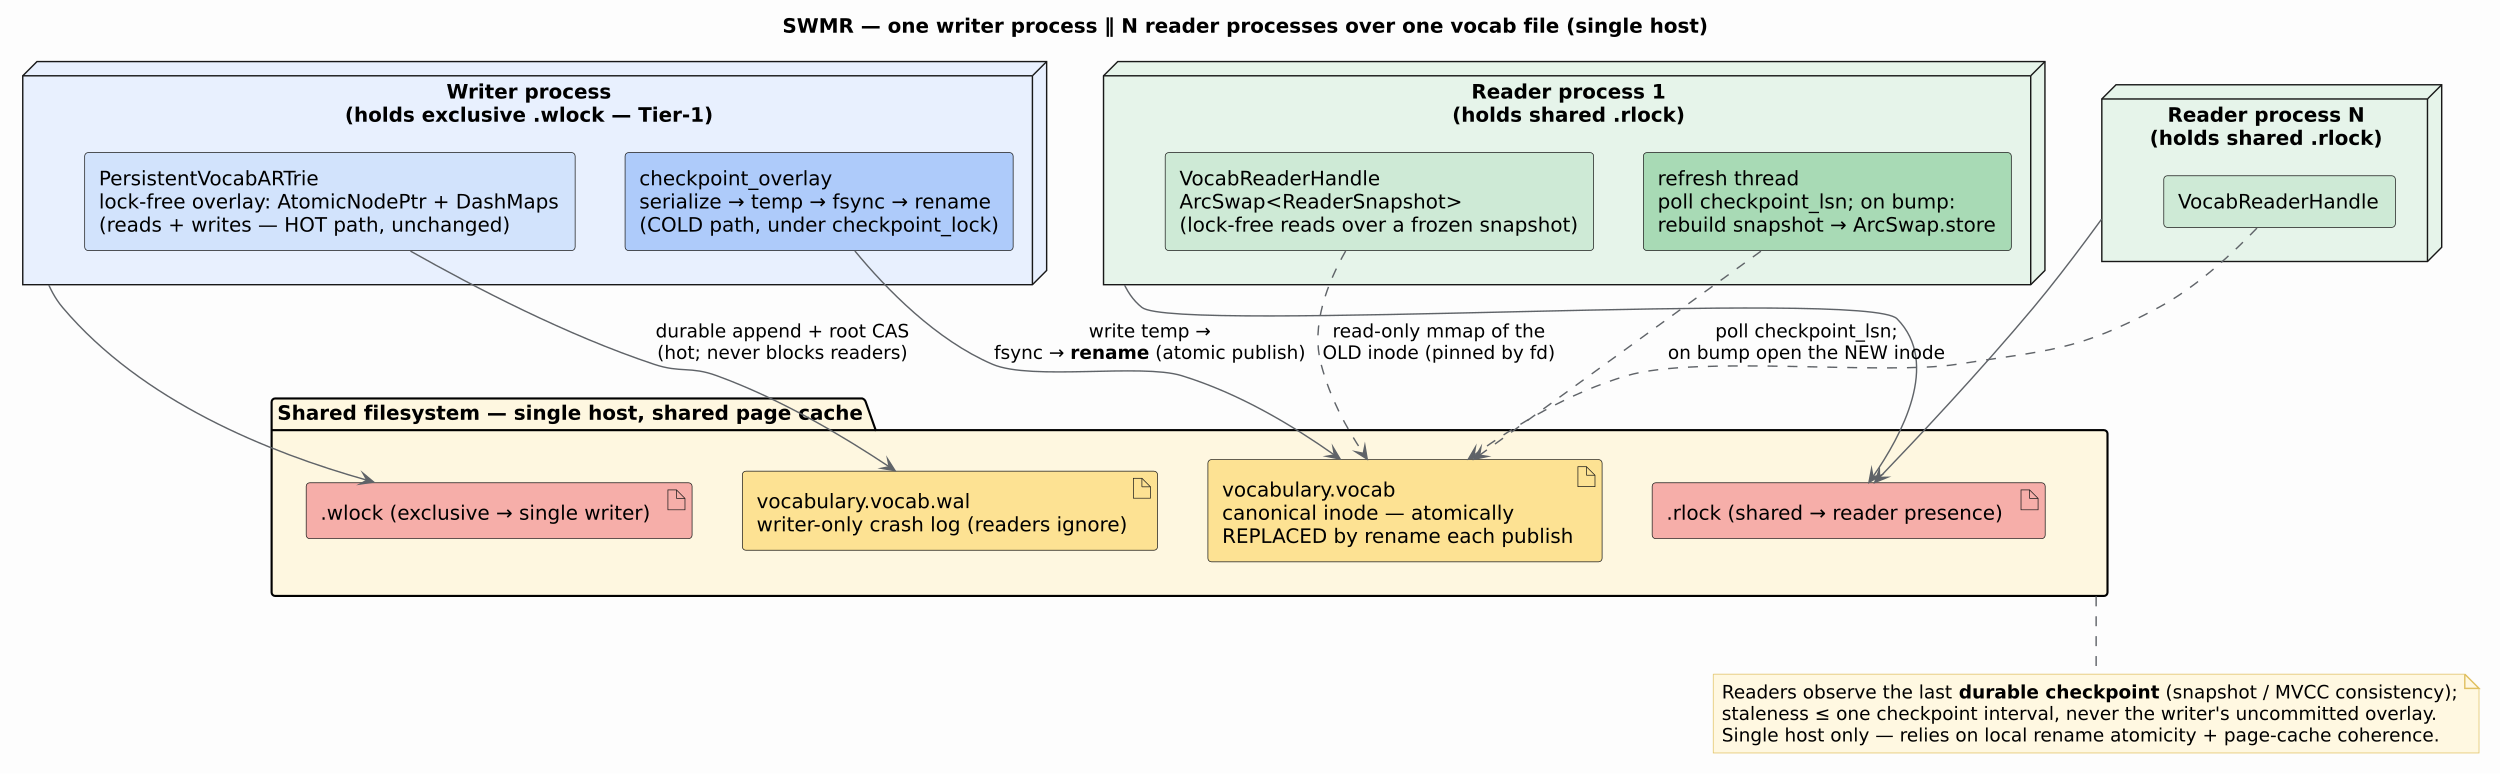
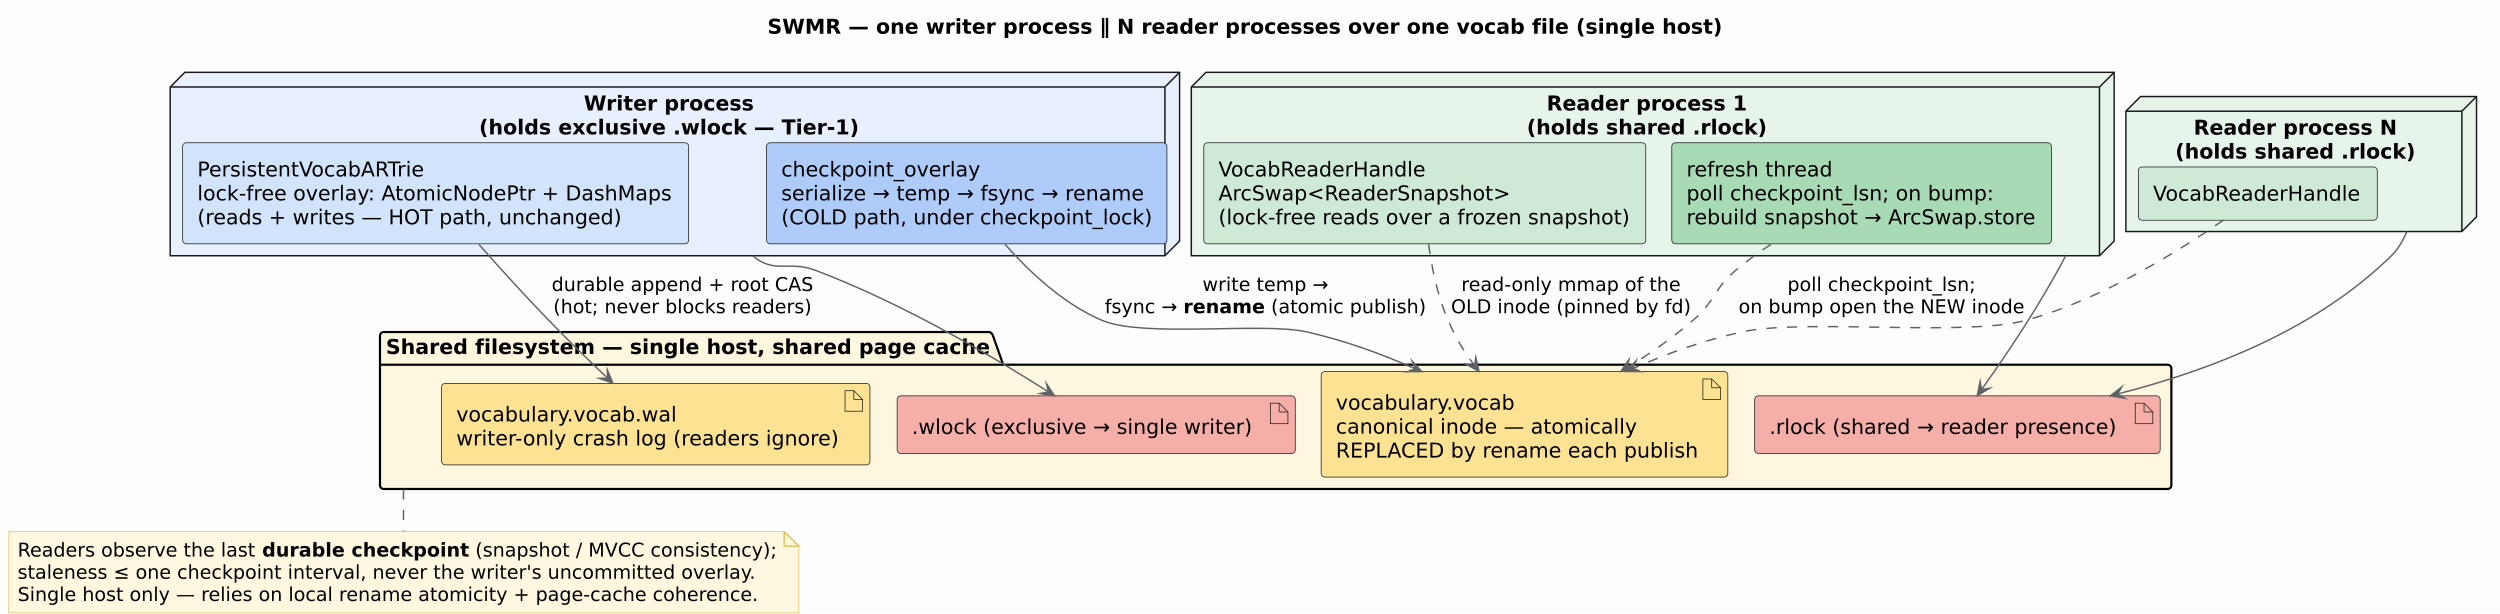
- <svg xmlns="http://www.w3.org/2000/svg" contentStyleType="text/css" data-diagram-type="DESCRIPTION" height="544px" preserveAspectRatio="none" style="width:1758px;height:544px;background:#FDFDFD;" version="1.1" viewBox="0 0 1758 544" width="1758px" zoomAndPan="magnify">
+ <svg xmlns="http://www.w3.org/2000/svg" contentStyleType="text/css" data-diagram-type="DESCRIPTION" height="418px" preserveAspectRatio="none" style="width:1704px;height:418px;background:#FDFDFD;" version="1.1" viewBox="0 0 1704 418" width="1704px" zoomAndPan="magnify">
  <defs />
  <g>
-     <rect fill="#FDFDFD" height="544" style="stroke:none;stroke-width:1;" width="1758" x="0" y="0" />
-     <g class="title" data-source-line="12">
-       <text fill="#000000" font-family="'DejaVu Sans'" font-size="14" font-weight="700" lengthAdjust="spacing" textLength="650.843" x="550.2" y="22.995">SWMR — one writer process ∥ N reader processes over one vocab file (single host)</text>
+     <rect fill="#FDFDFD" height="418" style="stroke:none;stroke-width:1;" width="1704" x="0" y="0" />
+     <g class="title" data-source-line="13">
+       <text fill="#000000" font-family="'DejaVu Sans'" font-size="14" font-weight="700" lengthAdjust="spacing" textLength="650.843" x="523.079" y="22.995">SWMR — one writer process ∥ N reader processes over one vocab file (single host)</text>
    </g>
-     <g class="cluster" data-qualified-name="W" data-source-line="14" id="ent0001">
-       <polygon fill="#E8F0FE" points="16,53.297,26,43.297,736,43.297,736,190.187,726,200.187,16,200.187,16,53.297" style="stroke:#181818;stroke-width:1;stroke-linejoin:miter;stroke-miterlimit:10;" />
-       <line style="stroke:#181818;stroke-width:1;" x1="726" x2="736" y1="53.297" y2="43.297" />
-       <line style="stroke:#181818;stroke-width:1;" x1="16" x2="726" y1="53.297" y2="53.297" />
-       <line style="stroke:#181818;stroke-width:1;" x1="726" x2="726" y1="53.297" y2="200.187" />
-       <text fill="#000000" font-family="'DejaVu Sans'" font-size="14" font-weight="700" lengthAdjust="spacing" textLength="116.115" x="313.942" y="69.292">Writer process</text>
-       <text fill="#000000" font-family="'DejaVu Sans'" font-size="14" font-weight="700" lengthAdjust="spacing" textLength="258.952" x="242.524" y="85.589">(holds exclusive .wlock — Tier-1)</text>
+     <g class="cluster" data-qualified-name="W" data-source-line="15" id="ent0001">
+       <polygon fill="#E8F0FE" points="116,59.297,126,49.297,804,49.297,804,164.297,794,174.297,116,174.297,116,59.297" style="stroke:#181818;stroke-width:1;stroke-linejoin:miter;stroke-miterlimit:10;" />
+       <line style="stroke:#181818;stroke-width:1;" x1="794" x2="804" y1="59.297" y2="49.297" />
+       <line style="stroke:#181818;stroke-width:1;" x1="116" x2="794" y1="59.297" y2="59.297" />
+       <line style="stroke:#181818;stroke-width:1;" x1="794" x2="794" y1="59.297" y2="174.297" />
+       <text fill="#000000" font-family="'DejaVu Sans'" font-size="14" font-weight="700" lengthAdjust="spacing" textLength="116.115" x="397.942" y="75.292">Writer process</text>
+       <text fill="#000000" font-family="'DejaVu Sans'" font-size="14" font-weight="700" lengthAdjust="spacing" textLength="258.952" x="326.524" y="91.589">(holds exclusive .wlock — Tier-1)</text>
    </g>
-     <g class="cluster" data-qualified-name="R1" data-source-line="19" id="ent0004">
-       <polygon fill="#E6F4EA" points="776,53.297,786,43.297,1438,43.297,1438,190.187,1428,200.187,776,200.187,776,53.297" style="stroke:#181818;stroke-width:1;stroke-linejoin:miter;stroke-miterlimit:10;" />
-       <line style="stroke:#181818;stroke-width:1;" x1="1428" x2="1438" y1="53.297" y2="43.297" />
-       <line style="stroke:#181818;stroke-width:1;" x1="776" x2="1428" y1="53.297" y2="53.297" />
-       <line style="stroke:#181818;stroke-width:1;" x1="1428" x2="1428" y1="53.297" y2="200.187" />
-       <text fill="#000000" font-family="'DejaVu Sans'" font-size="14" font-weight="700" lengthAdjust="spacing" textLength="136.637" x="1034.682" y="69.292">Reader process 1</text>
-       <text fill="#000000" font-family="'DejaVu Sans'" font-size="14" font-weight="700" lengthAdjust="spacing" textLength="163.7" x="1021.15" y="85.589">(holds shared .rlock)</text>
+     <g class="cluster" data-qualified-name="R1" data-source-line="20" id="ent0004">
+       <polygon fill="#E6F4EA" points="812,59.297,822,49.297,1441,49.297,1441,164.297,1431,174.297,812,174.297,812,59.297" style="stroke:#181818;stroke-width:1;stroke-linejoin:miter;stroke-miterlimit:10;" />
+       <line style="stroke:#181818;stroke-width:1;" x1="1431" x2="1441" y1="59.297" y2="49.297" />
+       <line style="stroke:#181818;stroke-width:1;" x1="812" x2="1431" y1="59.297" y2="59.297" />
+       <line style="stroke:#181818;stroke-width:1;" x1="1431" x2="1431" y1="59.297" y2="174.297" />
+       <text fill="#000000" font-family="'DejaVu Sans'" font-size="14" font-weight="700" lengthAdjust="spacing" textLength="136.637" x="1054.182" y="75.292">Reader process 1</text>
+       <text fill="#000000" font-family="'DejaVu Sans'" font-size="14" font-weight="700" lengthAdjust="spacing" textLength="163.7" x="1040.65" y="91.589">(holds shared .rlock)</text>
    </g>
-     <g class="cluster" data-qualified-name="RN" data-source-line="24" id="ent0007">
-       <polygon fill="#E6F4EA" points="1478,69.597,1488,59.597,1717,59.597,1717,173.887,1707,183.887,1478,183.887,1478,69.597" style="stroke:#181818;stroke-width:1;stroke-linejoin:miter;stroke-miterlimit:10;" />
-       <line style="stroke:#181818;stroke-width:1;" x1="1707" x2="1717" y1="69.597" y2="59.597" />
-       <line style="stroke:#181818;stroke-width:1;" x1="1478" x2="1707" y1="69.597" y2="69.597" />
-       <line style="stroke:#181818;stroke-width:1;" x1="1707" x2="1707" y1="69.597" y2="183.887" />
-       <text fill="#000000" font-family="'DejaVu Sans'" font-size="14" font-weight="700" lengthAdjust="spacing" textLength="138.612" x="1524.194" y="85.592">Reader process N</text>
-       <text fill="#000000" font-family="'DejaVu Sans'" font-size="14" font-weight="700" lengthAdjust="spacing" textLength="163.7" x="1511.65" y="101.889">(holds shared .rlock)</text>
+     <g class="cluster" data-qualified-name="RN" data-source-line="25" id="ent0007">
+       <polygon fill="#E6F4EA" points="1449,75.797,1459,65.797,1688,65.797,1688,147.797,1678,157.797,1449,157.797,1449,75.797" style="stroke:#181818;stroke-width:1;stroke-linejoin:miter;stroke-miterlimit:10;" />
+       <line style="stroke:#181818;stroke-width:1;" x1="1678" x2="1688" y1="75.797" y2="65.797" />
+       <line style="stroke:#181818;stroke-width:1;" x1="1449" x2="1678" y1="75.797" y2="75.797" />
+       <line style="stroke:#181818;stroke-width:1;" x1="1678" x2="1678" y1="75.797" y2="157.797" />
+       <text fill="#000000" font-family="'DejaVu Sans'" font-size="14" font-weight="700" lengthAdjust="spacing" textLength="138.612" x="1495.194" y="91.792">Reader process N</text>
+       <text fill="#000000" font-family="'DejaVu Sans'" font-size="14" font-weight="700" lengthAdjust="spacing" textLength="163.7" x="1482.65" y="108.089">(holds shared .rlock)</text>
    </g>
-     <g class="cluster" data-qualified-name="FS" data-source-line="28" id="ent0009">
-       <path d="M193.5,280.187 L606.29,280.187 A3.75,3.75 0 0 1 608.79,282.687 L615.79,302.484 L1479.5,302.484 A2.5,2.5 0 0 1 1482,304.984 L1482,416.577 A2.5,2.5 0 0 1 1479.5,419.077 L193.5,419.077 A2.5,2.5 0 0 1 191,416.577 L191,282.687 A2.5,2.5 0 0 1 193.5,280.187" fill="#FEF7E0" style="stroke:#000000;stroke-width:1.5;" />
-       <line style="stroke:#000000;stroke-width:1.5;" x1="191" x2="615.79" y1="302.484" y2="302.484" />
-       <text fill="#000000" font-family="'DejaVu Sans'" font-size="14" font-weight="700" lengthAdjust="spacing" textLength="411.79" x="195" y="295.182">Shared filesystem — single host, shared page cache</text>
+     <g class="cluster" data-qualified-name="FS" data-source-line="29" id="ent0009">
+       <path d="M261.5,226.297 L674.29,226.297 A3.75,3.75 0 0 1 676.79,228.797 L683.79,248.594 L1477.5,248.594 A2.5,2.5 0 0 1 1480,251.094 L1480,330.797 A2.5,2.5 0 0 1 1477.5,333.297 L261.5,333.297 A2.5,2.5 0 0 1 259,330.797 L259,228.797 A2.5,2.5 0 0 1 261.5,226.297" fill="#FEF7E0" style="stroke:#000000;stroke-width:1.5;" />
+       <line style="stroke:#000000;stroke-width:1.5;" x1="259" x2="683.79" y1="248.594" y2="248.594" />
+       <text fill="#000000" font-family="'DejaVu Sans'" font-size="14" font-weight="700" lengthAdjust="spacing" textLength="411.79" x="263" y="241.292">Shared filesystem — single host, shared page cache</text>
    </g>
-     <g class="entity" data-qualified-name="W.WT" data-source-line="15" id="ent0002">
-       <rect fill="#D2E3FC" height="68.891" rx="2.5" ry="2.5" style="stroke:#181818;stroke-width:0.5;" width="344.892" x="59.55" y="107.297" />
-       <text fill="#000000" font-family="'DejaVu Sans'" font-size="14" lengthAdjust="spacing" textLength="159.175" x="69.55" y="130.292">PersistentVocabARTrie</text>
-       <text fill="#000000" font-family="'DejaVu Sans'" font-size="14" lengthAdjust="spacing" textLength="324.892" x="69.55" y="146.589">lock-free overlay: AtomicNodePtr + DashMaps</text>
-       <text fill="#000000" font-family="'DejaVu Sans'" font-size="14" lengthAdjust="spacing" textLength="289.509" x="69.55" y="162.886">(reads + writes — HOT path, unchanged)</text>
+     <g class="entity" data-qualified-name="GMN22" data-source-line="46" id="ent0023">
+       <path d="M6,362.297 L6,417.695 L544.493,417.695 L544.493,372.297 L534.493,362.297 L6,362.297" fill="#FFF8E1" style="stroke:#E0C060;stroke-width:0.5;" />
+       <path d="M534.493,362.297 L534.493,372.297 L544.493,372.297 L534.493,362.297" fill="#FFF8E1" style="stroke:#E0C060;stroke-width:1;" />
+       <text fill="#000000" font-family="'DejaVu Sans'" font-size="13" lengthAdjust="spacing" textLength="162.557" x="12" y="379.364">Readers observe the last</text>
+       <text fill="#000000" font-family="'DejaVu Sans'" font-size="13" font-weight="700" lengthAdjust="spacing" textLength="141.14" x="178.69" y="379.364">durable checkpoint</text>
+       <text fill="#000000" font-family="'DejaVu Sans'" font-size="13" lengthAdjust="spacing" textLength="205.531" x="323.962" y="379.364">(snapshot / MVCC consistency);</text>
+       <text fill="#000000" font-family="'DejaVu Sans'" font-size="13" lengthAdjust="spacing" textLength="504.753" x="12" y="394.497">staleness ≤ one checkpoint interval, never the writer's uncommitted overlay.</text>
+       <text fill="#000000" font-family="'DejaVu Sans'" font-size="13" lengthAdjust="spacing" textLength="505.603" x="12" y="409.629">Single host only — relies on local rename atomicity + page-cache coherence.</text>
    </g>
-     <g class="entity" data-qualified-name="W.WC" data-source-line="16" id="ent0003">
-       <rect fill="#AECBFA" height="68.891" rx="2.5" ry="2.5" style="stroke:#181818;stroke-width:0.5;" width="272.882" x="439.56" y="107.297" />
-       <text fill="#000000" font-family="'DejaVu Sans'" font-size="14" lengthAdjust="spacing" textLength="135.666" x="449.56" y="130.292">checkpoint_overlay</text>
-       <text fill="#000000" font-family="'DejaVu Sans'" font-size="14" lengthAdjust="spacing" textLength="247.543" x="449.56" y="146.589">serialize → temp → fsync → rename</text>
-       <text fill="#000000" font-family="'DejaVu Sans'" font-size="14" lengthAdjust="spacing" textLength="252.882" x="449.56" y="162.886">(COLD path, under checkpoint_lock)</text>
+     <g class="entity" data-qualified-name="W.WT" data-source-line="16" id="ent0002">
+       <rect fill="#D2E3FC" height="68.891" rx="2.5" ry="2.5" style="stroke:#181818;stroke-width:0.5;" width="344.892" x="124.5" y="97.297" />
+       <text fill="#000000" font-family="'DejaVu Sans'" font-size="14" lengthAdjust="spacing" textLength="159.175" x="134.5" y="120.292">PersistentVocabARTrie</text>
+       <text fill="#000000" font-family="'DejaVu Sans'" font-size="14" lengthAdjust="spacing" textLength="324.892" x="134.5" y="136.589">lock-free overlay: AtomicNodePtr + DashMaps</text>
+       <text fill="#000000" font-family="'DejaVu Sans'" font-size="14" lengthAdjust="spacing" textLength="289.509" x="134.5" y="152.886">(reads + writes — HOT path, unchanged)</text>
    </g>
-     <g class="entity" data-qualified-name="R1.RH1" data-source-line="20" id="ent0005">
-       <rect fill="#CEEAD6" height="68.891" rx="2.5" ry="2.5" style="stroke:#181818;stroke-width:0.5;" width="301.265" x="819.37" y="107.297" />
-       <text fill="#000000" font-family="'DejaVu Sans'" font-size="14" lengthAdjust="spacing" textLength="142.851" x="829.37" y="130.292">VocabReaderHandle</text>
-       <text fill="#000000" font-family="'DejaVu Sans'" font-size="14" lengthAdjust="spacing" textLength="199.917" x="829.37" y="146.589">ArcSwap&lt;ReaderSnapshot&gt;</text>
-       <text fill="#000000" font-family="'DejaVu Sans'" font-size="14" lengthAdjust="spacing" textLength="281.265" x="829.37" y="162.886">(lock-free reads over a frozen snapshot)</text>
+     <g class="entity" data-qualified-name="W.WC" data-source-line="17" id="ent0003">
+       <rect fill="#AECBFA" height="68.891" rx="2.5" ry="2.5" style="stroke:#181818;stroke-width:0.5;" width="272.882" x="522.5" y="97.297" />
+       <text fill="#000000" font-family="'DejaVu Sans'" font-size="14" lengthAdjust="spacing" textLength="135.666" x="532.5" y="120.292">checkpoint_overlay</text>
+       <text fill="#000000" font-family="'DejaVu Sans'" font-size="14" lengthAdjust="spacing" textLength="247.543" x="532.5" y="136.589">serialize → temp → fsync → rename</text>
+       <text fill="#000000" font-family="'DejaVu Sans'" font-size="14" lengthAdjust="spacing" textLength="252.882" x="532.5" y="152.886">(COLD path, under checkpoint_lock)</text>
    </g>
-     <g class="entity" data-qualified-name="R1.RT1" data-source-line="21" id="ent0006">
-       <rect fill="#A8DAB5" height="68.891" rx="2.5" ry="2.5" style="stroke:#181818;stroke-width:0.5;" width="258.731" x="1155.63" y="107.297" />
-       <text fill="#000000" font-family="'DejaVu Sans'" font-size="14" lengthAdjust="spacing" textLength="100.481" x="1165.63" y="130.292">refresh thread</text>
-       <text fill="#000000" font-family="'DejaVu Sans'" font-size="14" lengthAdjust="spacing" textLength="209.487" x="1165.63" y="146.589">poll checkpoint_lsn; on bump:</text>
-       <text fill="#000000" font-family="'DejaVu Sans'" font-size="14" lengthAdjust="spacing" textLength="238.731" x="1165.63" y="162.886">rebuild snapshot → ArcSwap.store</text>
+     <g class="entity" data-qualified-name="R1.RH1" data-source-line="21" id="ent0005">
+       <rect fill="#CEEAD6" height="68.891" rx="2.5" ry="2.5" style="stroke:#181818;stroke-width:0.5;" width="301.265" x="820.5" y="97.297" />
+       <text fill="#000000" font-family="'DejaVu Sans'" font-size="14" lengthAdjust="spacing" textLength="142.851" x="830.5" y="120.292">VocabReaderHandle</text>
+       <text fill="#000000" font-family="'DejaVu Sans'" font-size="14" lengthAdjust="spacing" textLength="199.917" x="830.5" y="136.589">ArcSwap&lt;ReaderSnapshot&gt;</text>
+       <text fill="#000000" font-family="'DejaVu Sans'" font-size="14" lengthAdjust="spacing" textLength="281.265" x="830.5" y="152.886">(lock-free reads over a frozen snapshot)</text>
    </g>
-     <g class="entity" data-qualified-name="RN.RHN" data-source-line="25" id="ent0008">
-       <rect fill="#CEEAD6" height="36.297" rx="2.5" ry="2.5" style="stroke:#181818;stroke-width:0.5;" width="162.851" x="1521.57" y="123.597" />
-       <text fill="#000000" font-family="'DejaVu Sans'" font-size="14" lengthAdjust="spacing" textLength="142.851" x="1531.57" y="146.592">VocabReaderHandle</text>
+     <g class="entity" data-qualified-name="R1.RT1" data-source-line="22" id="ent0006">
+       <rect fill="#A8DAB5" height="68.891" rx="2.5" ry="2.5" style="stroke:#181818;stroke-width:0.5;" width="258.731" x="1139.5" y="97.297" />
+       <text fill="#000000" font-family="'DejaVu Sans'" font-size="14" lengthAdjust="spacing" textLength="100.481" x="1149.5" y="120.292">refresh thread</text>
+       <text fill="#000000" font-family="'DejaVu Sans'" font-size="14" lengthAdjust="spacing" textLength="209.487" x="1149.5" y="136.589">poll checkpoint_lsn; on bump:</text>
+       <text fill="#000000" font-family="'DejaVu Sans'" font-size="14" lengthAdjust="spacing" textLength="238.731" x="1149.5" y="152.886">rebuild snapshot → ArcSwap.store</text>
    </g>
-     <g class="entity" data-qualified-name="FS.IMG" data-source-line="29" id="ent0010">
-       <rect fill="#FDE293" height="71.891" rx="2.5" ry="2.5" style="stroke:#181818;stroke-width:0.5;" width="277.194" x="849.4" y="323.187" />
-       <polygon fill="#FDE293" points="1109.594,328.187,1109.594,342.187,1121.594,342.187,1121.594,334.187,1115.594,328.187,1109.594,328.187" style="stroke:#181818;stroke-width:0.5;stroke-linejoin:miter;stroke-miterlimit:10;" />
-       <line style="stroke:#181818;stroke-width:0.5;" x1="1115.594" x2="1115.594" y1="328.187" y2="334.187" />
-       <line style="stroke:#181818;stroke-width:0.5;" x1="1121.594" x2="1115.594" y1="334.187" y2="334.187" />
-       <text fill="#000000" font-family="'DejaVu Sans'" font-size="14" lengthAdjust="spacing" textLength="123.86" x="859.4" y="349.182">vocabulary.vocab</text>
-       <text fill="#000000" font-family="'DejaVu Sans'" font-size="14" lengthAdjust="spacing" textLength="205.324" x="859.4" y="365.479">canonical inode — atomically</text>
-       <text fill="#000000" font-family="'DejaVu Sans'" font-size="14" lengthAdjust="spacing" textLength="247.194" x="859.4" y="381.776">REPLACED by rename each publish</text>
+     <g class="entity" data-qualified-name="RN.RHN" data-source-line="26" id="ent0008">
+       <rect fill="#CEEAD6" height="36.297" rx="2.5" ry="2.5" style="stroke:#181818;stroke-width:0.5;" width="162.851" x="1457.5" y="113.797" />
+       <text fill="#000000" font-family="'DejaVu Sans'" font-size="14" lengthAdjust="spacing" textLength="142.851" x="1467.5" y="136.792">VocabReaderHandle</text>
    </g>
-     <g class="entity" data-qualified-name="FS.WL" data-source-line="30" id="ent0011">
-       <rect fill="#F6AEA9" height="39.297" rx="2.5" ry="2.5" style="stroke:#181818;stroke-width:0.5;" width="271.356" x="215.32" y="339.487" />
-       <polygon fill="#F6AEA9" points="469.676,344.487,469.676,358.487,481.676,358.487,481.676,350.487,475.676,344.487,469.676,344.487" style="stroke:#181818;stroke-width:0.5;stroke-linejoin:miter;stroke-miterlimit:10;" />
-       <line style="stroke:#181818;stroke-width:0.5;" x1="475.676" x2="475.676" y1="344.487" y2="350.487" />
-       <line style="stroke:#181818;stroke-width:0.5;" x1="481.676" x2="475.676" y1="350.487" y2="350.487" />
-       <text fill="#000000" font-family="'DejaVu Sans'" font-size="14" lengthAdjust="spacing" textLength="241.356" x="225.32" y="365.482">.wlock   (exclusive → single writer)</text>
+     <g class="entity" data-qualified-name="FS.IMG" data-source-line="30" id="ent0010">
+       <rect fill="#FDE293" height="71.891" rx="2.5" ry="2.5" style="stroke:#181818;stroke-width:0.5;" width="277.194" x="900.5" y="253.297" />
+       <polygon fill="#FDE293" points="1160.694,258.297,1160.694,272.297,1172.694,272.297,1172.694,264.297,1166.694,258.297,1160.694,258.297" style="stroke:#181818;stroke-width:0.5;stroke-linejoin:miter;stroke-miterlimit:10;" />
+       <line style="stroke:#181818;stroke-width:0.5;" x1="1166.694" x2="1166.694" y1="258.297" y2="264.297" />
+       <line style="stroke:#181818;stroke-width:0.5;" x1="1172.694" x2="1166.694" y1="264.297" y2="264.297" />
+       <text fill="#000000" font-family="'DejaVu Sans'" font-size="14" lengthAdjust="spacing" textLength="123.86" x="910.5" y="279.292">vocabulary.vocab</text>
+       <text fill="#000000" font-family="'DejaVu Sans'" font-size="14" lengthAdjust="spacing" textLength="205.324" x="910.5" y="295.589">canonical inode — atomically</text>
+       <text fill="#000000" font-family="'DejaVu Sans'" font-size="14" lengthAdjust="spacing" textLength="247.194" x="910.5" y="311.886">REPLACED by rename each publish</text>
    </g>
-     <g class="entity" data-qualified-name="FS.RL" data-source-line="31" id="ent0012">
-       <rect fill="#F6AEA9" height="39.297" rx="2.5" ry="2.5" style="stroke:#181818;stroke-width:0.5;" width="276.374" x="1161.81" y="339.487" />
-       <polygon fill="#F6AEA9" points="1421.184,344.487,1421.184,358.487,1433.184,358.487,1433.184,350.487,1427.184,344.487,1421.184,344.487" style="stroke:#181818;stroke-width:0.5;stroke-linejoin:miter;stroke-miterlimit:10;" />
-       <line style="stroke:#181818;stroke-width:0.5;" x1="1427.184" x2="1427.184" y1="344.487" y2="350.487" />
-       <line style="stroke:#181818;stroke-width:0.5;" x1="1433.184" x2="1427.184" y1="350.487" y2="350.487" />
-       <text fill="#000000" font-family="'DejaVu Sans'" font-size="14" lengthAdjust="spacing" textLength="246.374" x="1171.81" y="365.482">.rlock   (shared → reader presence)</text>
+     <g class="entity" data-qualified-name="FS.WL" data-source-line="31" id="ent0011">
+       <rect fill="#F6AEA9" height="39.297" rx="2.5" ry="2.5" style="stroke:#181818;stroke-width:0.5;" width="271.356" x="611.5" y="269.797" />
+       <polygon fill="#F6AEA9" points="865.856,274.797,865.856,288.797,877.856,288.797,877.856,280.797,871.856,274.797,865.856,274.797" style="stroke:#181818;stroke-width:0.5;stroke-linejoin:miter;stroke-miterlimit:10;" />
+       <line style="stroke:#181818;stroke-width:0.5;" x1="871.856" x2="871.856" y1="274.797" y2="280.797" />
+       <line style="stroke:#181818;stroke-width:0.5;" x1="877.856" x2="871.856" y1="280.797" y2="280.797" />
+       <text fill="#000000" font-family="'DejaVu Sans'" font-size="14" lengthAdjust="spacing" textLength="241.356" x="621.5" y="295.792">.wlock   (exclusive → single writer)</text>
    </g>
-     <g class="entity" data-qualified-name="FS.WAL" data-source-line="32" id="ent0013">
-       <rect fill="#FDE293" height="55.594" rx="2.5" ry="2.5" style="stroke:#181818;stroke-width:0.5;" width="291.967" x="522.02" y="331.337" />
-       <polygon fill="#FDE293" points="796.987,336.337,796.987,350.337,808.987,350.337,808.987,342.337,802.987,336.337,796.987,336.337" style="stroke:#181818;stroke-width:0.5;stroke-linejoin:miter;stroke-miterlimit:10;" />
-       <line style="stroke:#181818;stroke-width:0.5;" x1="802.987" x2="802.987" y1="336.337" y2="342.337" />
-       <line style="stroke:#181818;stroke-width:0.5;" x1="808.987" x2="802.987" y1="342.337" y2="342.337" />
-       <text fill="#000000" font-family="'DejaVu Sans'" font-size="14" lengthAdjust="spacing" textLength="152.23" x="532.02" y="357.332">vocabulary.vocab.wal</text>
-       <text fill="#000000" font-family="'DejaVu Sans'" font-size="14" lengthAdjust="spacing" textLength="261.967" x="532.02" y="373.629">writer-only crash log (readers ignore)</text>
+     <g class="entity" data-qualified-name="FS.RL" data-source-line="32" id="ent0012">
+       <rect fill="#F6AEA9" height="39.297" rx="2.5" ry="2.5" style="stroke:#181818;stroke-width:0.5;" width="276.374" x="1196" y="269.797" />
+       <polygon fill="#F6AEA9" points="1455.374,274.797,1455.374,288.797,1467.374,288.797,1467.374,280.797,1461.374,274.797,1455.374,274.797" style="stroke:#181818;stroke-width:0.5;stroke-linejoin:miter;stroke-miterlimit:10;" />
+       <line style="stroke:#181818;stroke-width:0.5;" x1="1461.374" x2="1461.374" y1="274.797" y2="280.797" />
+       <line style="stroke:#181818;stroke-width:0.5;" x1="1467.374" x2="1461.374" y1="280.797" y2="280.797" />
+       <text fill="#000000" font-family="'DejaVu Sans'" font-size="14" lengthAdjust="spacing" textLength="246.374" x="1206" y="295.792">.rlock   (shared → reader presence)</text>
    </g>
-     <g class="entity" data-qualified-name="GMN22" data-source-line="45" id="ent0023">
-       <path d="M1204.75,474.077 L1204.75,529.475 L1743.243,529.475 L1743.243,484.077 L1733.243,474.077 L1204.75,474.077" fill="#FFF8E1" style="stroke:#E0C060;stroke-width:0.5;" />
-       <path d="M1733.243,474.077 L1733.243,484.077 L1743.243,484.077 L1733.243,474.077" fill="#FFF8E1" style="stroke:#E0C060;stroke-width:1;" />
-       <text fill="#000000" font-family="'DejaVu Sans'" font-size="13" lengthAdjust="spacing" textLength="162.557" x="1210.75" y="491.144">Readers observe the last</text>
-       <text fill="#000000" font-family="'DejaVu Sans'" font-size="13" font-weight="700" lengthAdjust="spacing" textLength="141.14" x="1377.439" y="491.144">durable checkpoint</text>
-       <text fill="#000000" font-family="'DejaVu Sans'" font-size="13" lengthAdjust="spacing" textLength="205.531" x="1522.712" y="491.144">(snapshot / MVCC consistency);</text>
-       <text fill="#000000" font-family="'DejaVu Sans'" font-size="13" lengthAdjust="spacing" textLength="504.753" x="1210.75" y="506.277">staleness ≤ one checkpoint interval, never the writer's uncommitted overlay.</text>
-       <text fill="#000000" font-family="'DejaVu Sans'" font-size="13" lengthAdjust="spacing" textLength="505.603" x="1210.75" y="521.409">Single host only — relies on local rename atomicity + page-cache coherence.</text>
+     <g class="entity" data-qualified-name="FS.WAL" data-source-line="33" id="ent0013">
+       <rect fill="#FDE293" height="55.594" rx="2.5" ry="2.5" style="stroke:#181818;stroke-width:0.5;" width="291.967" x="301" y="261.297" />
+       <polygon fill="#FDE293" points="575.967,266.297,575.967,280.297,587.967,280.297,587.967,272.297,581.967,266.297,575.967,266.297" style="stroke:#181818;stroke-width:0.5;stroke-linejoin:miter;stroke-miterlimit:10;" />
+       <line style="stroke:#181818;stroke-width:0.5;" x1="581.967" x2="581.967" y1="266.297" y2="272.297" />
+       <line style="stroke:#181818;stroke-width:0.5;" x1="587.967" x2="581.967" y1="272.297" y2="272.297" />
+       <text fill="#000000" font-family="'DejaVu Sans'" font-size="14" lengthAdjust="spacing" textLength="152.23" x="311" y="287.292">vocabulary.vocab.wal</text>
+       <text fill="#000000" font-family="'DejaVu Sans'" font-size="14" lengthAdjust="spacing" textLength="261.967" x="311" y="303.589">writer-only crash log (readers ignore)</text>
    </g>
-     <g class="link" data-entity-1="ent0002" data-entity-2="ent0013" data-link-type="dependency" data-source-line="35" id="lnk14">
-       <path d="M288.64,176.567 C333.65,202.027 398.95,235.907 460,256.187 C478.86,262.457 485.33,257.367 504,264.187 C549.62,280.837 593.135,306.87 625.255,328.21" fill="none" id="WT-to-WAL" style="stroke:#5F6368;stroke-width:1;" />
-       <polygon fill="#5F6368" points="629.42,330.977,624.137,322.665,625.255,328.21,619.71,329.328,629.42,330.977" style="stroke:#5F6368;stroke-width:1;stroke-linejoin:miter;stroke-miterlimit:10;" />
-       <text fill="#000000" font-family="'DejaVu Sans'" font-size="13" lengthAdjust="spacing" textLength="178.617" x="461" y="237.254">durable append + root CAS</text>
-       <text fill="#000000" font-family="'DejaVu Sans'" font-size="13" lengthAdjust="spacing" textLength="176.427" x="462.095" y="252.387">(hot; never blocks readers)</text>
+     <g class="link" data-entity-1="ent0002" data-entity-2="ent0013" data-link-type="dependency" id="lnk14">
+       <polygon fill="#5F6368" points="417.748,261.179,413.951,252.092,414.113,257.746,408.459,257.908,417.748,261.179" style="stroke:#5F6368;stroke-width:1;stroke-linejoin:miter;stroke-miterlimit:10;" />
+       <path d="M326.429,166.612 C340.551,182.542 357.873,201.657 374,218.297 C388.053,232.797 400.577,244.962 414.113,257.746" fill="none" style="stroke:#5F6368;stroke-width:1;" />
+       <text fill="#000000" font-family="'DejaVu Sans'" font-size="13" lengthAdjust="spacing" textLength="178.617" x="376" y="198.364">durable append + root CAS</text>
+       <text fill="#000000" font-family="'DejaVu Sans'" font-size="13" lengthAdjust="spacing" textLength="176.427" x="377.095" y="213.497">(hot; never blocks readers)</text>
    </g>
-     <g class="link" data-entity-1="ent0003" data-entity-2="ent0010" data-link-type="dependency" data-source-line="36" id="lnk15">
-       <path d="M601.14,176.467 C623.32,203.337 658.25,239.167 698,256.187 C725.22,267.847 802.71,255.447 831,264.187 C871.52,276.707 908.382,298.838 938.302,319.908" fill="none" id="WC-to-IMG" style="stroke:#5F6368;stroke-width:1;" />
-       <polygon fill="#5F6368" points="942.39,322.787,937.335,314.334,938.302,319.908,932.728,320.875,942.39,322.787" style="stroke:#5F6368;stroke-width:1;stroke-linejoin:miter;stroke-miterlimit:10;" />
-       <text fill="#000000" font-family="'DejaVu Sans'" font-size="13" lengthAdjust="spacing" textLength="85.852" x="765.59" y="237.254">write temp →</text>
-       <text fill="#000000" font-family="'DejaVu Sans'" font-size="13" lengthAdjust="spacing" textLength="49.455" x="699" y="252.387">fsync →</text>
-       <text fill="#000000" font-family="'DejaVu Sans'" font-size="13" font-weight="700" lengthAdjust="spacing" textLength="55.618" x="752.587" y="252.387">rename</text>
-       <text fill="#000000" font-family="'DejaVu Sans'" font-size="13" lengthAdjust="spacing" textLength="105.695" x="812.337" y="252.387">(atomic publish)</text>
+     <g class="link" data-entity-1="ent0003" data-entity-2="ent0010" data-link-type="dependency" id="lnk15">
+       <polygon fill="#5F6368" points="969.113,253.29,962.464,246.025,964.531,251.291,959.265,253.357,969.113,253.29" style="stroke:#5F6368;stroke-width:1;stroke-linejoin:miter;stroke-miterlimit:10;" />
+       <path d="M684.971,166.467 C701.607,185.307 724.924,207.182 751,218.297 C779.666,230.516 860.637,219.287 891,226.297 C917.33,232.376 940.372,240.75 964.531,251.291" fill="none" style="stroke:#5F6368;stroke-width:1;" />
+       <text fill="#000000" font-family="'DejaVu Sans'" font-size="13" lengthAdjust="spacing" textLength="85.852" x="819.59" y="198.364">write temp →</text>
+       <text fill="#000000" font-family="'DejaVu Sans'" font-size="13" lengthAdjust="spacing" textLength="49.455" x="753" y="213.497">fsync →</text>
+       <text fill="#000000" font-family="'DejaVu Sans'" font-size="13" font-weight="700" lengthAdjust="spacing" textLength="55.618" x="806.587" y="213.497">rename</text>
+       <text fill="#000000" font-family="'DejaVu Sans'" font-size="13" lengthAdjust="spacing" textLength="105.695" x="866.337" y="213.497">(atomic publish)</text>
    </g>
-     <g class="link" data-entity-1="ent0001" data-entity-2="ent0011" data-link-type="dependency" data-source-line="37" id="lnk16">
-       <path d="M34.289,200.369 C35.142,202.273 36.064,204.144 37.062,205.966 C39.057,209.61 41.355,213.058 44,216.187 C100.01,282.447 188.817,318.151 257.977,337.641" fill="none" id="W-to-WL" style="stroke:#5F6368;stroke-width:1;" />
-       <polygon fill="#5F6368" points="262.79,338.997,255.212,332.706,257.977,337.641,253.042,340.406,262.79,338.997" style="stroke:#5F6368;stroke-width:1;stroke-linejoin:miter;stroke-miterlimit:10;" />
+     <g class="link" data-entity-1="ent0001" data-entity-2="ent0011" data-link-type="dependency" id="lnk16">
+       <polygon fill="#5F6368" points="718.724,269.714,713.277,261.508,714.505,267.03,708.983,268.258,718.724,269.714" style="stroke:#5F6368;stroke-width:1;stroke-linejoin:miter;stroke-miterlimit:10;" />
+       <path d="M513,174.297 C527.94,187.016 537.661,177.32 556,184.297 C616.873,207.457 678.214,243.942 714.505,267.03" fill="none" style="stroke:#5F6368;stroke-width:1;" />
    </g>
-     <g class="link" data-entity-1="ent0004" data-entity-2="ent0012" data-link-type="dependency" data-source-line="38" id="lnk17">
-       <path d="M790.82,200.495 C790.875,200.609 790.93,200.723 790.986,200.837 C791.209,201.292 791.438,201.744 791.673,202.192 C792.613,203.984 793.649,205.715 794.793,207.368 C797.079,210.674 799.79,213.663 803,216.187 C826.19,234.427 1313.3,203.167 1334,224.187 C1364.81,255.467 1337.048,306.367 1317.078,335.187" fill="none" id="R1-to-RL" style="stroke:#5F6368;stroke-width:1;" />
-       <polygon fill="#5F6368" points="1314.23,339.297,1322.644,334.178,1317.078,335.187,1316.068,329.621,1314.23,339.297" style="stroke:#5F6368;stroke-width:1;stroke-linejoin:miter;stroke-miterlimit:10;" />
+     <g class="link" data-entity-1="ent0004" data-entity-2="ent0012" data-link-type="dependency" id="lnk17">
+       <polygon fill="#5F6368" points="1347.703,269.596,1356.194,264.605,1350.613,265.53,1349.689,259.949,1347.703,269.596" style="stroke:#5F6368;stroke-width:1;stroke-linejoin:miter;stroke-miterlimit:10;" />
+       <path d="M1408,174.297 C1389.615,209.417 1366.401,243.471 1350.613,265.53" fill="none" style="stroke:#5F6368;stroke-width:1;" />
    </g>
-     <g class="link" data-entity-1="ent0007" data-entity-2="ent0012" data-link-type="dependency" data-source-line="39" id="lnk18">
-       <path d="M1477.843,154.087 C1477.784,154.168 1477.724,154.251 1477.664,154.333 C1477.544,154.498 1477.423,154.665 1477.301,154.832 C1476.324,156.175 1475.279,157.608 1474.173,159.118 C1471.96,162.139 1469.503,165.472 1466.861,169.023 C1456.293,183.229 1442.755,200.937 1430,216.187 C1391.84,261.817 1347.365,309.012 1321.685,335.732" fill="none" id="RN-to-RL" style="stroke:#5F6368;stroke-width:1;" />
-       <polygon fill="#5F6368" points="1318.22,339.337,1327.34,335.62,1321.685,335.732,1321.572,330.076,1318.22,339.337" style="stroke:#5F6368;stroke-width:1;stroke-linejoin:miter;stroke-miterlimit:10;" />
+     <g class="link" data-entity-1="ent0007" data-entity-2="ent0012" data-link-type="dependency" id="lnk18">
+       <polygon fill="#5F6368" points="1438.506,269.761,1448.214,271.419,1443.352,268.529,1446.242,263.666,1438.506,269.761" style="stroke:#5F6368;stroke-width:1;stroke-linejoin:miter;stroke-miterlimit:10;" />
+       <path d="M1640.547,157.801 C1640.512,157.885 1640.476,157.97 1640.441,158.054 C1640.37,158.223 1640.297,158.392 1640.225,158.56 C1640.08,158.898 1639.931,159.235 1639.78,159.572 C1637.359,164.958 1634.173,170.212 1630,174.297 C1578.059,225.15 1505.831,252.637 1443.352,268.529" fill="none" style="stroke:#5F6368;stroke-width:1;" />
    </g>
-     <g class="link" data-entity-1="ent0006" data-entity-2="ent0010" data-link-type="dependency" data-source-line="40" id="lnk19">
-       <path d="M1238.27,176.637 C1183.22,216.557 1096.258,279.622 1040.478,320.072" fill="none" id="RT1-to-IMG" style="stroke:#5F6368;stroke-width:1;stroke-dasharray:7,7;" />
-       <polygon fill="#5F6368" points="1036.43,323.007,1046.064,320.962,1040.478,320.072,1041.368,314.485,1036.43,323.007" style="stroke:#5F6368;stroke-width:1;stroke-linejoin:miter;stroke-miterlimit:10;" />
-       <text fill="#000000" font-family="'DejaVu Sans'" font-size="13" lengthAdjust="spacing" textLength="128.28" x="1206.143" y="237.254">poll checkpoint_lsn;</text>
-       <text fill="#000000" font-family="'DejaVu Sans'" font-size="13" lengthAdjust="spacing" textLength="194.886" x="1172.84" y="252.387">on bump open the NEW inode</text>
+     <g class="link" data-entity-1="ent0006" data-entity-2="ent0010" data-link-type="dependency" id="lnk19">
+       <polygon fill="#5F6368" points="1104.743,253.205,1114.508,251.926,1109.009,250.598,1110.337,245.1,1104.743,253.205" style="stroke:#5F6368;stroke-width:1;stroke-linejoin:miter;stroke-miterlimit:10;" />
+       <path d="M1207.17,166.458 C1198.742,171.998 1190.441,178.003 1183,184.297 C1167.836,197.123 1169.118,205.416 1154,218.297 C1139.056,231.03 1125.804,240.337 1109.009,250.598" fill="none" style="stroke:#5F6368;stroke-width:1;stroke-dasharray:7,7;" />
+       <text fill="#000000" font-family="'DejaVu Sans'" font-size="13" lengthAdjust="spacing" textLength="128.28" x="1218.303" y="198.364">poll checkpoint_lsn;</text>
+       <text fill="#000000" font-family="'DejaVu Sans'" font-size="13" lengthAdjust="spacing" textLength="194.886" x="1185" y="213.497">on bump open the NEW inode</text>
    </g>
-     <g class="link" data-entity-1="ent0005" data-entity-2="ent0010" data-link-type="dependency" data-source-line="41" id="lnk20">
-       <path d="M946.27,176.517 C933.47,198.827 921.67,228.887 929,256.187 C935.42,280.087 946.178,300.006 958.668,318.756" fill="none" id="RH1-to-IMG" style="stroke:#5F6368;stroke-width:1;stroke-dasharray:7,7;" />
-       <polygon fill="#5F6368" points="961.44,322.917,959.779,313.209,958.668,318.756,953.121,317.644,961.44,322.917" style="stroke:#5F6368;stroke-width:1;stroke-linejoin:miter;stroke-miterlimit:10;" />
-       <text fill="#000000" font-family="'DejaVu Sans'" font-size="13" lengthAdjust="spacing" textLength="149.557" x="937.011" y="237.254">read-only mmap of the</text>
-       <text fill="#000000" font-family="'DejaVu Sans'" font-size="13" lengthAdjust="spacing" textLength="163.579" x="930" y="252.387">OLD inode (pinned by fd)</text>
+     <g class="link" data-entity-1="ent0005" data-entity-2="ent0010" data-link-type="dependency" id="lnk20">
+       <polygon fill="#5F6368" points="1008.101,253.197,1005.901,243.597,1005.101,249.197,999.501,248.398,1008.101,253.197" style="stroke:#5F6368;stroke-width:1;stroke-linejoin:miter;stroke-miterlimit:10;" />
+       <path d="M973.716,166.311 C975.908,182.527 979.865,201.968 987,218.297 C992.334,230.505 997.146,238.591 1005.101,249.197" fill="none" style="stroke:#5F6368;stroke-width:1;stroke-dasharray:7,7;" />
+       <text fill="#000000" font-family="'DejaVu Sans'" font-size="13" lengthAdjust="spacing" textLength="149.557" x="996.011" y="198.364">read-only mmap of the</text>
+       <text fill="#000000" font-family="'DejaVu Sans'" font-size="13" lengthAdjust="spacing" textLength="163.579" x="989" y="213.497">OLD inode (pinned by fd)</text>
    </g>
-     <g class="link" data-entity-1="ent0008" data-entity-2="ent0010" data-link-type="dependency" data-source-line="42" id="lnk21">
-       <path d="M1587.1,160.377 C1571.15,177.037 1545.14,201.587 1518,216.187 C1460.26,247.257 1440.79,246.097 1376,256.187 C1325.03,264.127 1193.46,249.527 1144,264.187 C1103.23,276.277 1066.304,298.684 1036.574,319.994" fill="none" id="RHN-to-IMG" style="stroke:#5F6368;stroke-width:1;stroke-dasharray:7,7;" />
-       <polygon fill="#5F6368" points="1032.51,322.907,1042.155,320.915,1036.574,319.994,1037.495,314.413,1032.51,322.907" style="stroke:#5F6368;stroke-width:1;stroke-linejoin:miter;stroke-miterlimit:10;" />
+     <g class="link" data-entity-1="ent0008" data-entity-2="ent0010" data-link-type="dependency" id="lnk21">
+       <polygon fill="#5F6368" points="1108.459,253.211,1118.307,253.266,1113.039,251.206,1115.098,245.937,1108.459,253.211" style="stroke:#5F6368;stroke-width:1;stroke-linejoin:miter;stroke-miterlimit:10;" />
+       <path d="M1515.578,149.953 C1485.955,170.553 1432.572,204.101 1381,218.297 C1339.399,229.748 1229.118,216.924 1187,226.297 C1160.487,232.197 1137.282,240.59 1113.039,251.206" fill="none" style="stroke:#5F6368;stroke-width:1;stroke-dasharray:7,7;" />
    </g>
-     <g class="link" data-entity-1="ent0009" data-entity-2="ent0023" data-link-type="association" data-source-line="45" id="lnk24">
-       <path d="M1474,419.352 C1474,419.543 1474,419.734 1474,419.926 C1474,420.308 1474,420.692 1474,421.075 C1474,427.212 1474,433.445 1474,439.584 C1474,451.863 1474,463.764 1474,473.757" fill="none" id="FS-GMN22" style="stroke:#5F6368;stroke-width:1;stroke-dasharray:7,7;" />
+     <g class="link" data-entity-1="ent0009" data-entity-2="ent0023" data-link-type="association" id="lnk24">
+       <path d="M275,333.48 C275,333.651 275,333.822 275,333.993 C275,335.36 275,336.734 275,338.109 C275,340.86 275,343.616 275,346.344 C275,351.8 275,357.142 275,362.097" fill="none" style="stroke:#5F6368;stroke-width:1;stroke-dasharray:7,7;" />
    </g>
  </g>
</svg>
